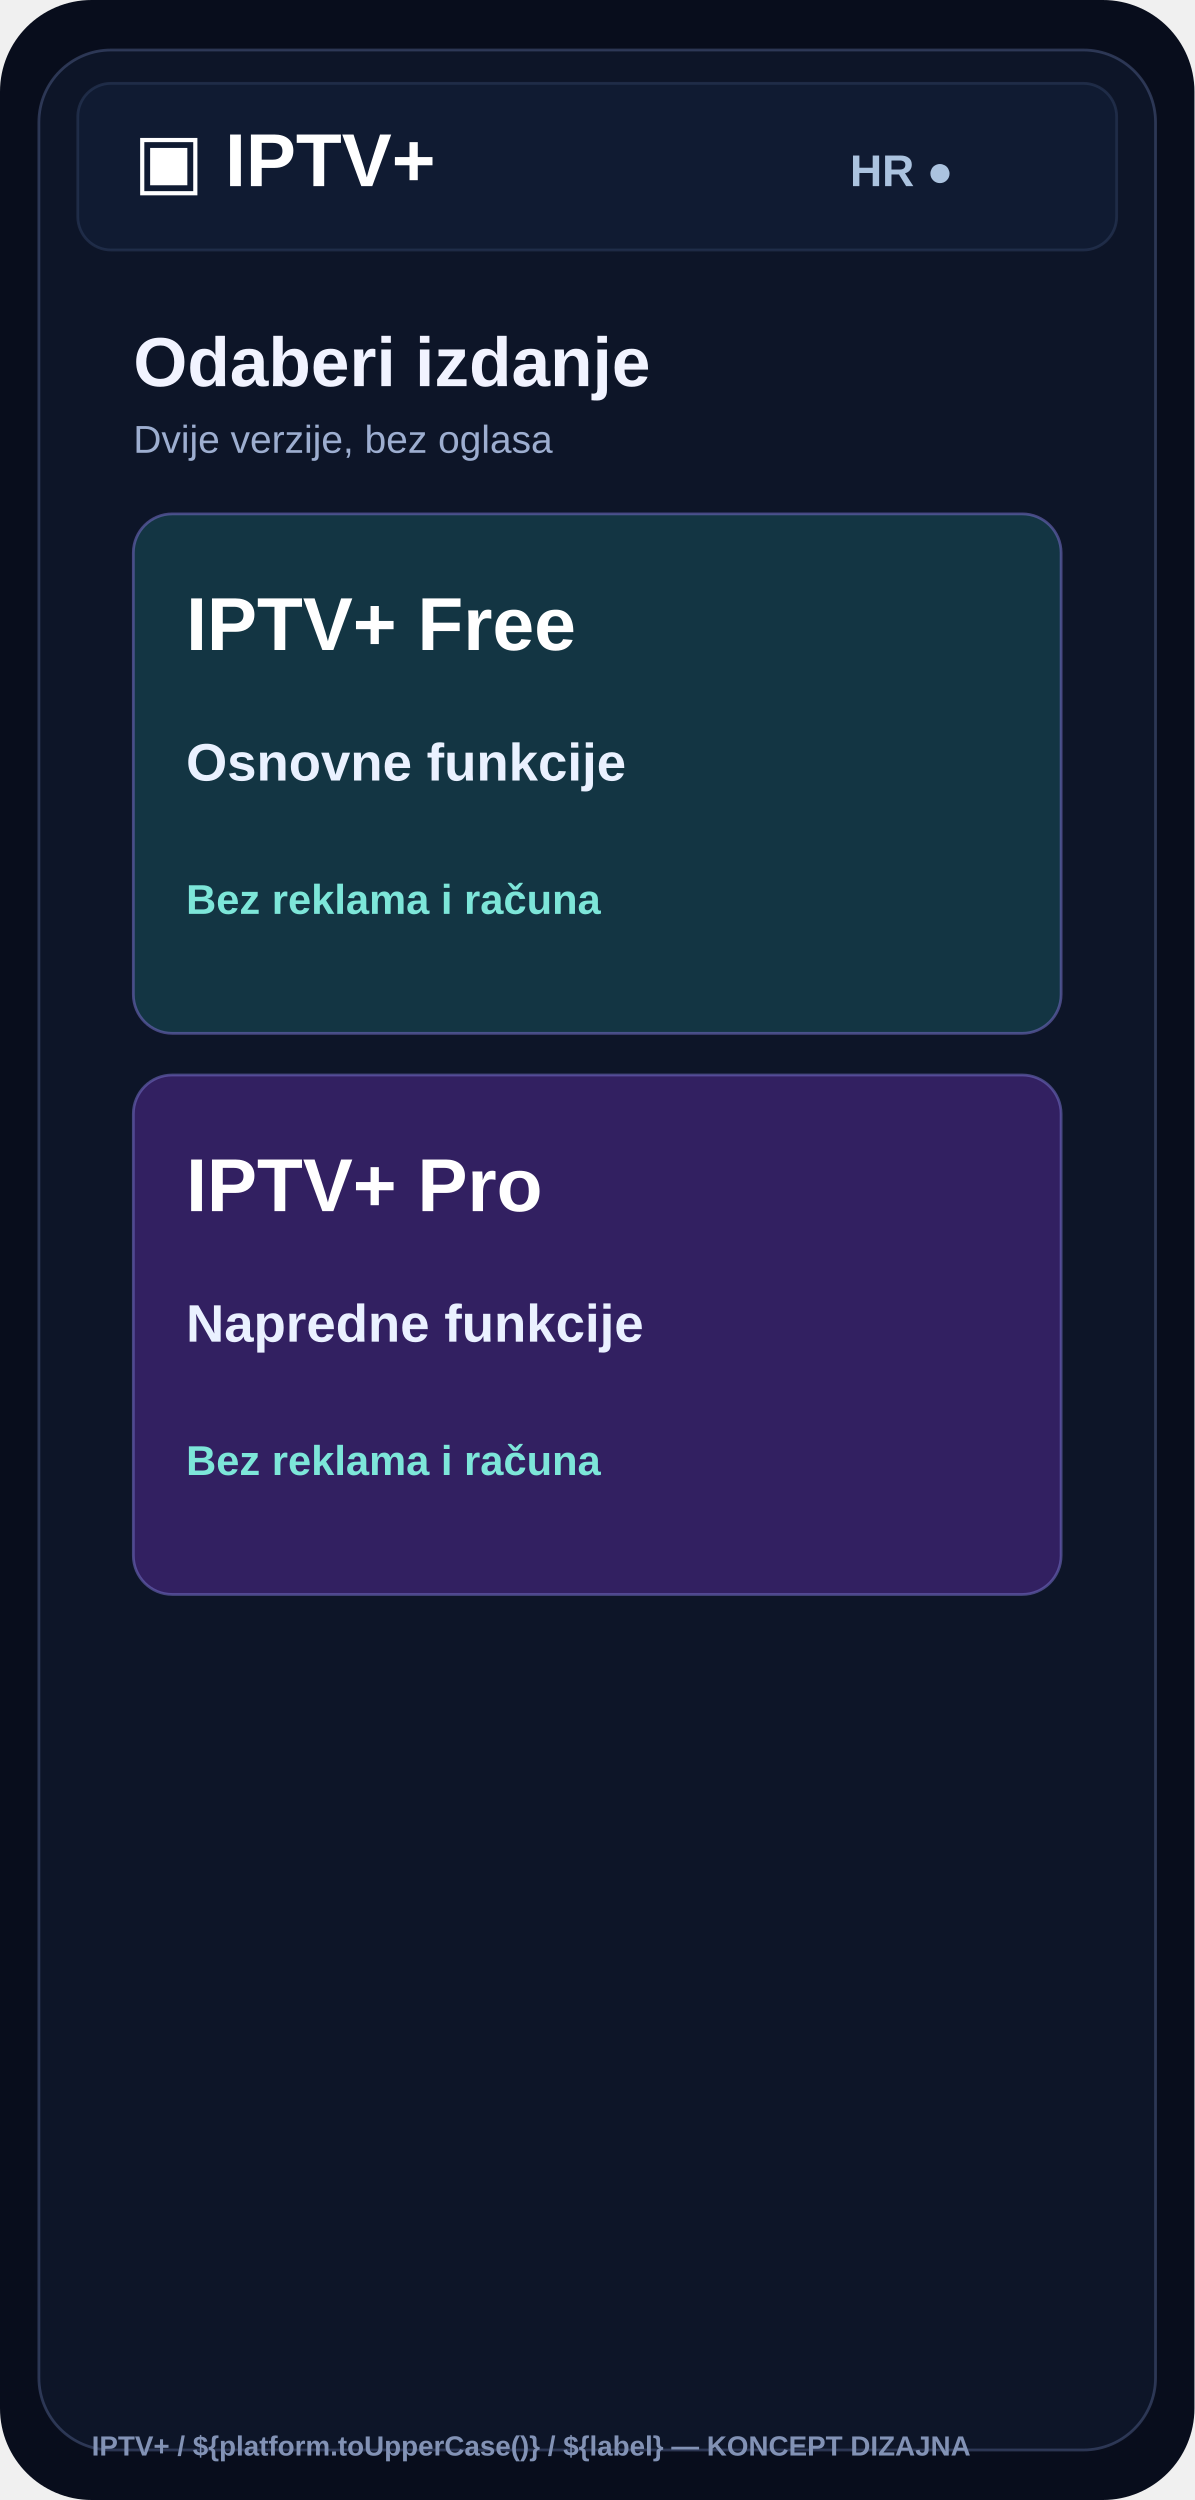
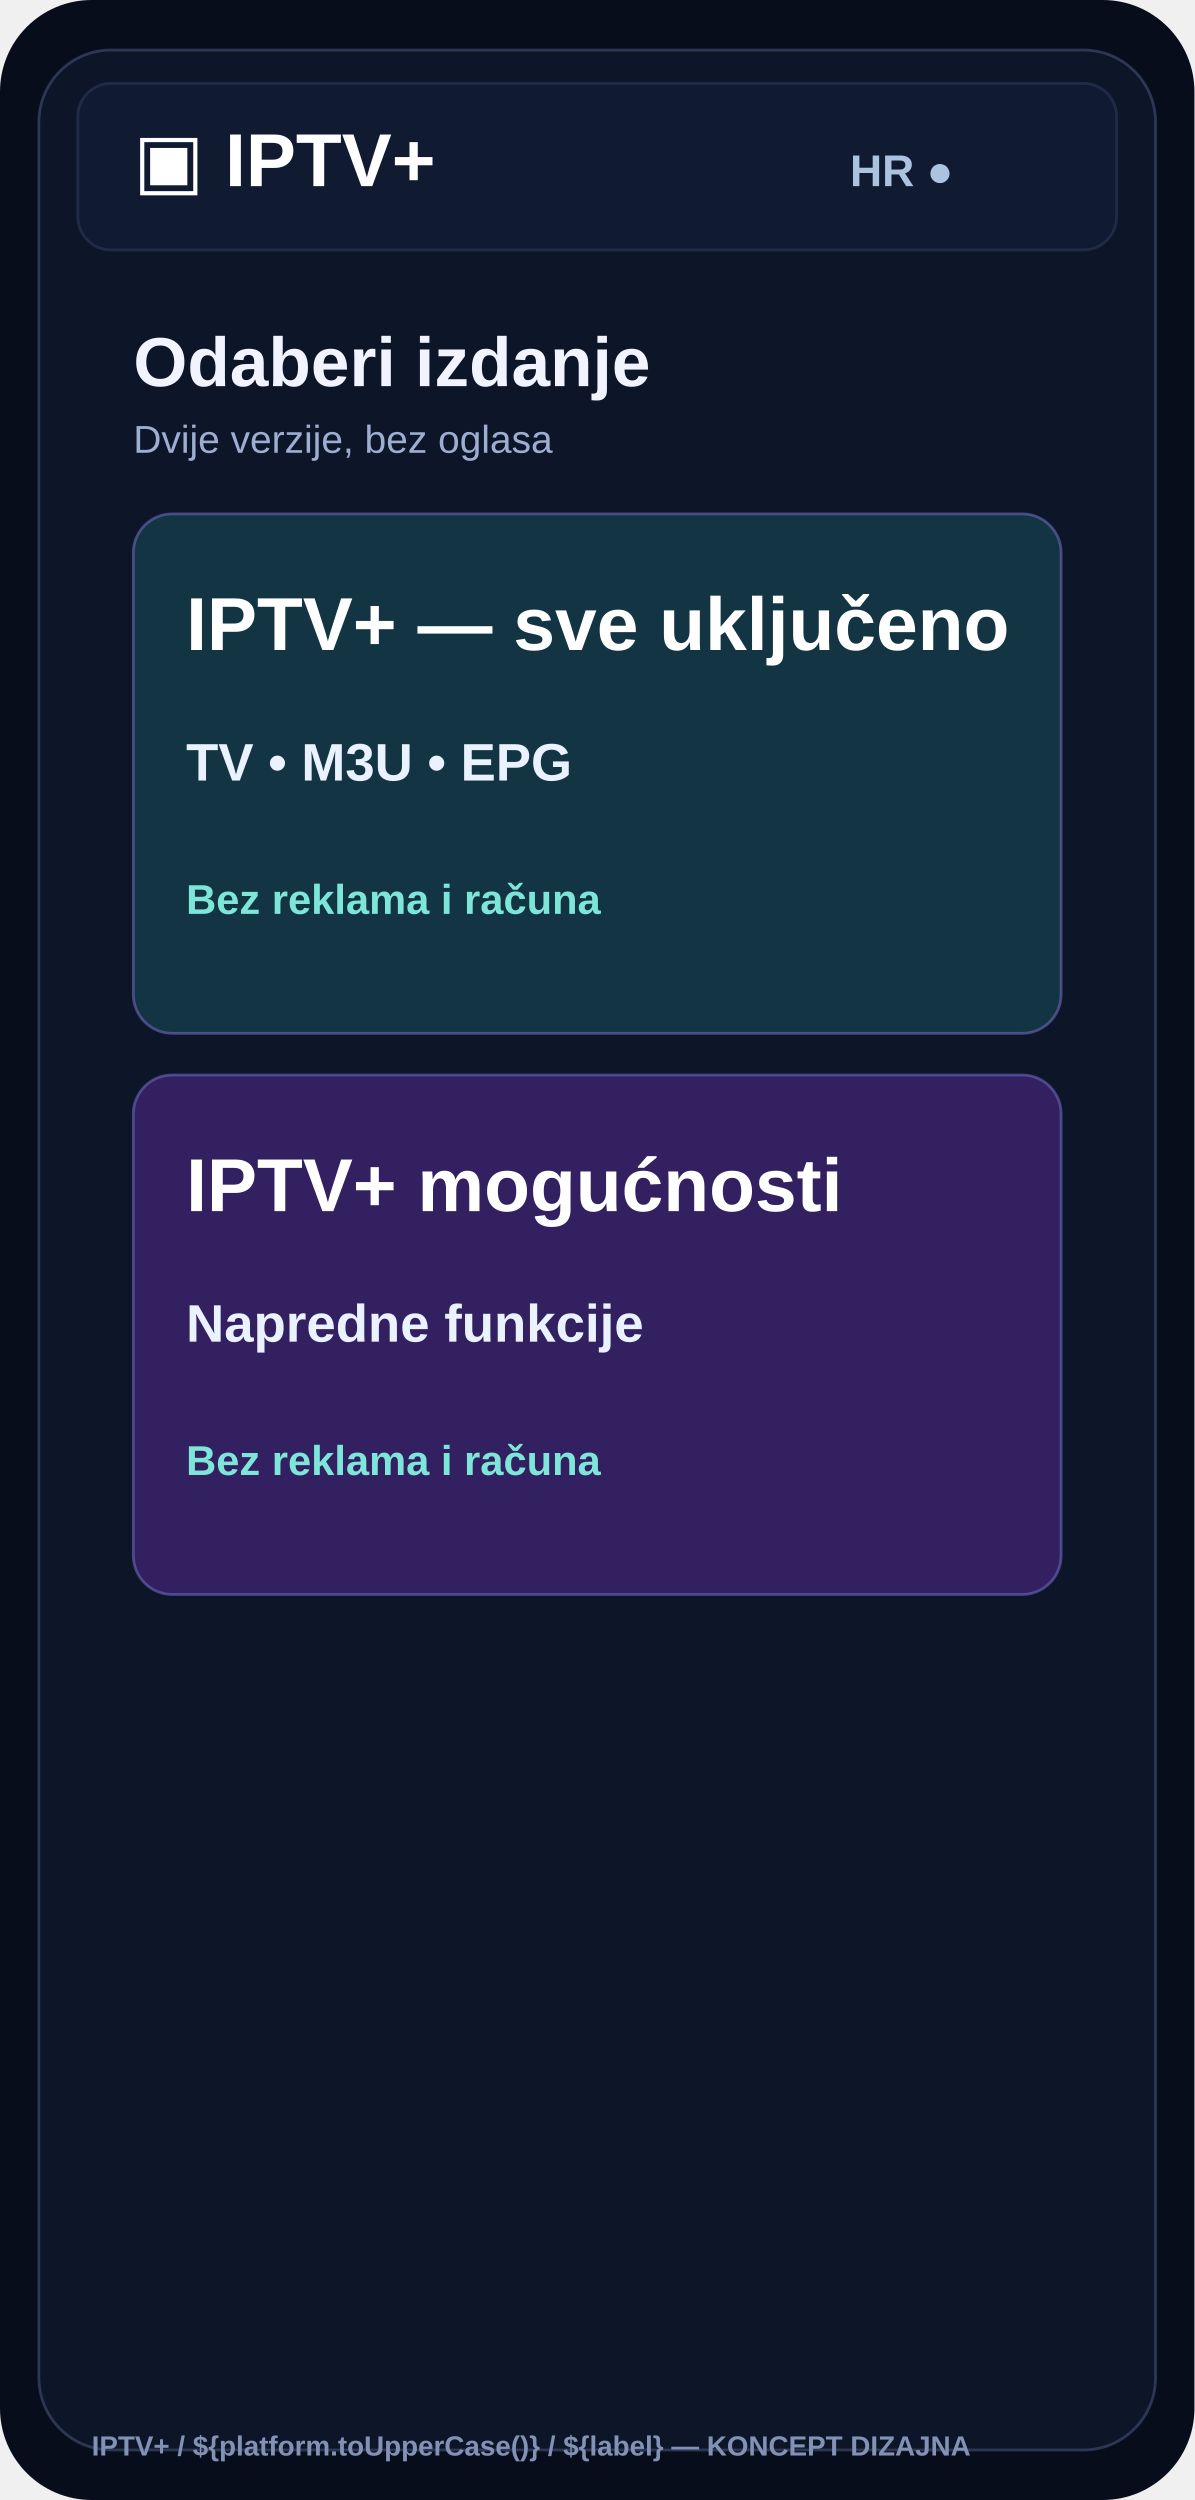
<svg xmlns="http://www.w3.org/2000/svg" width="430" height="900" viewBox="0 0 430 900">
  <defs>
    <linearGradient id="grad" x1="0" y1="0" x2="1" y2="1">
      <stop stop-color="#4f39a9" />
      <stop offset=".55" stop-color="#1c3273" />
      <stop offset="1" stop-color="#0c444d" />
    </linearGradient>
    <linearGradient id="logo" x1="0" y1="0" x2="1" y2="1">
      <stop stop-color="#22e8dc" />
      <stop offset=".5" stop-color="#5577ff" />
      <stop offset="1" stop-color="#b15bff" />
    </linearGradient>
  </defs>
  <rect width="430" height="900" rx="33" fill="#080d1c" />
  <rect x="14" y="18" width="402" height="864" rx="26" fill="#0d1528" stroke="#445076" stroke-opacity=".6" />
  <rect x="28" y="30" width="374" height="60" rx="12" fill="#101b32" stroke="#2b3958" stroke-opacity=".6" />
  <text x="48" y="67" fill="#fff" font-family="Arial,Helvetica,sans-serif" font-weight="800" font-size="27">▣ IPTV+</text>
  <text x="306" y="67" fill="#abc3df" font-family="Arial,Helvetica,sans-serif" font-weight="600" font-size="16">HR  ●</text>
  <text x="48" y="139" fill="#f1f3ff" font-family="Arial,Helvetica,sans-serif" font-weight="800" font-size="25">Odaberi izdanje</text>
  <text x="48" y="163" fill="#9daed0" font-family="Arial,Helvetica,sans-serif" font-weight="500" font-size="14">Dvije verzije, bez oglasa</text>
  <rect x="48" y="185" width="334" height="187" rx="14" fill="#133543" stroke="#6d67bc" stroke-opacity=".6" />
-   <text x="67" y="234" fill="#fff" font-family="Arial,Helvetica,sans-serif" font-weight="800" font-size="27">IPTV+ Free</text>
-   <text x="67" y="281" fill="#eaf1ff" font-family="Arial,Helvetica,sans-serif" font-weight="600" font-size="19">Osnovne funkcije</text>
+   <text x="67" y="234" fill="#fff" font-family="Arial,Helvetica,sans-serif" font-weight="800" font-size="27">IPTV+ — sve uključeno</text>
+   <text x="67" y="281" fill="#eaf1ff" font-family="Arial,Helvetica,sans-serif" font-weight="600" font-size="19">TV • M3U • EPG</text>
  <text x="67" y="329" fill="#7de6d9" font-family="Arial,Helvetica,sans-serif" font-weight="600" font-size="15">Bez reklama i računa</text>
  <rect x="48" y="387" width="334" height="187" rx="14" fill="#322061" stroke="#6d67bc" stroke-opacity=".6" />
-   <text x="67" y="436" fill="#fff" font-family="Arial,Helvetica,sans-serif" font-weight="800" font-size="27">IPTV+ Pro</text>
+   <text x="67" y="436" fill="#fff" font-family="Arial,Helvetica,sans-serif" font-weight="800" font-size="27">IPTV+ mogućnosti</text>
  <text x="67" y="483" fill="#eaf1ff" font-family="Arial,Helvetica,sans-serif" font-weight="600" font-size="19">Napredne funkcije</text>
  <text x="67" y="531" fill="#7de6d9" font-family="Arial,Helvetica,sans-serif" font-weight="600" font-size="15">Bez reklama i računa</text>
  <text x="33" y="884" fill="#8292b5" font-family="Arial,Helvetica,sans-serif" font-weight="600" font-size="10">IPTV+  /  ${platform.toUpperCase()}  /  ${label} — KONCEPT DIZAJNA</text>
</svg>
